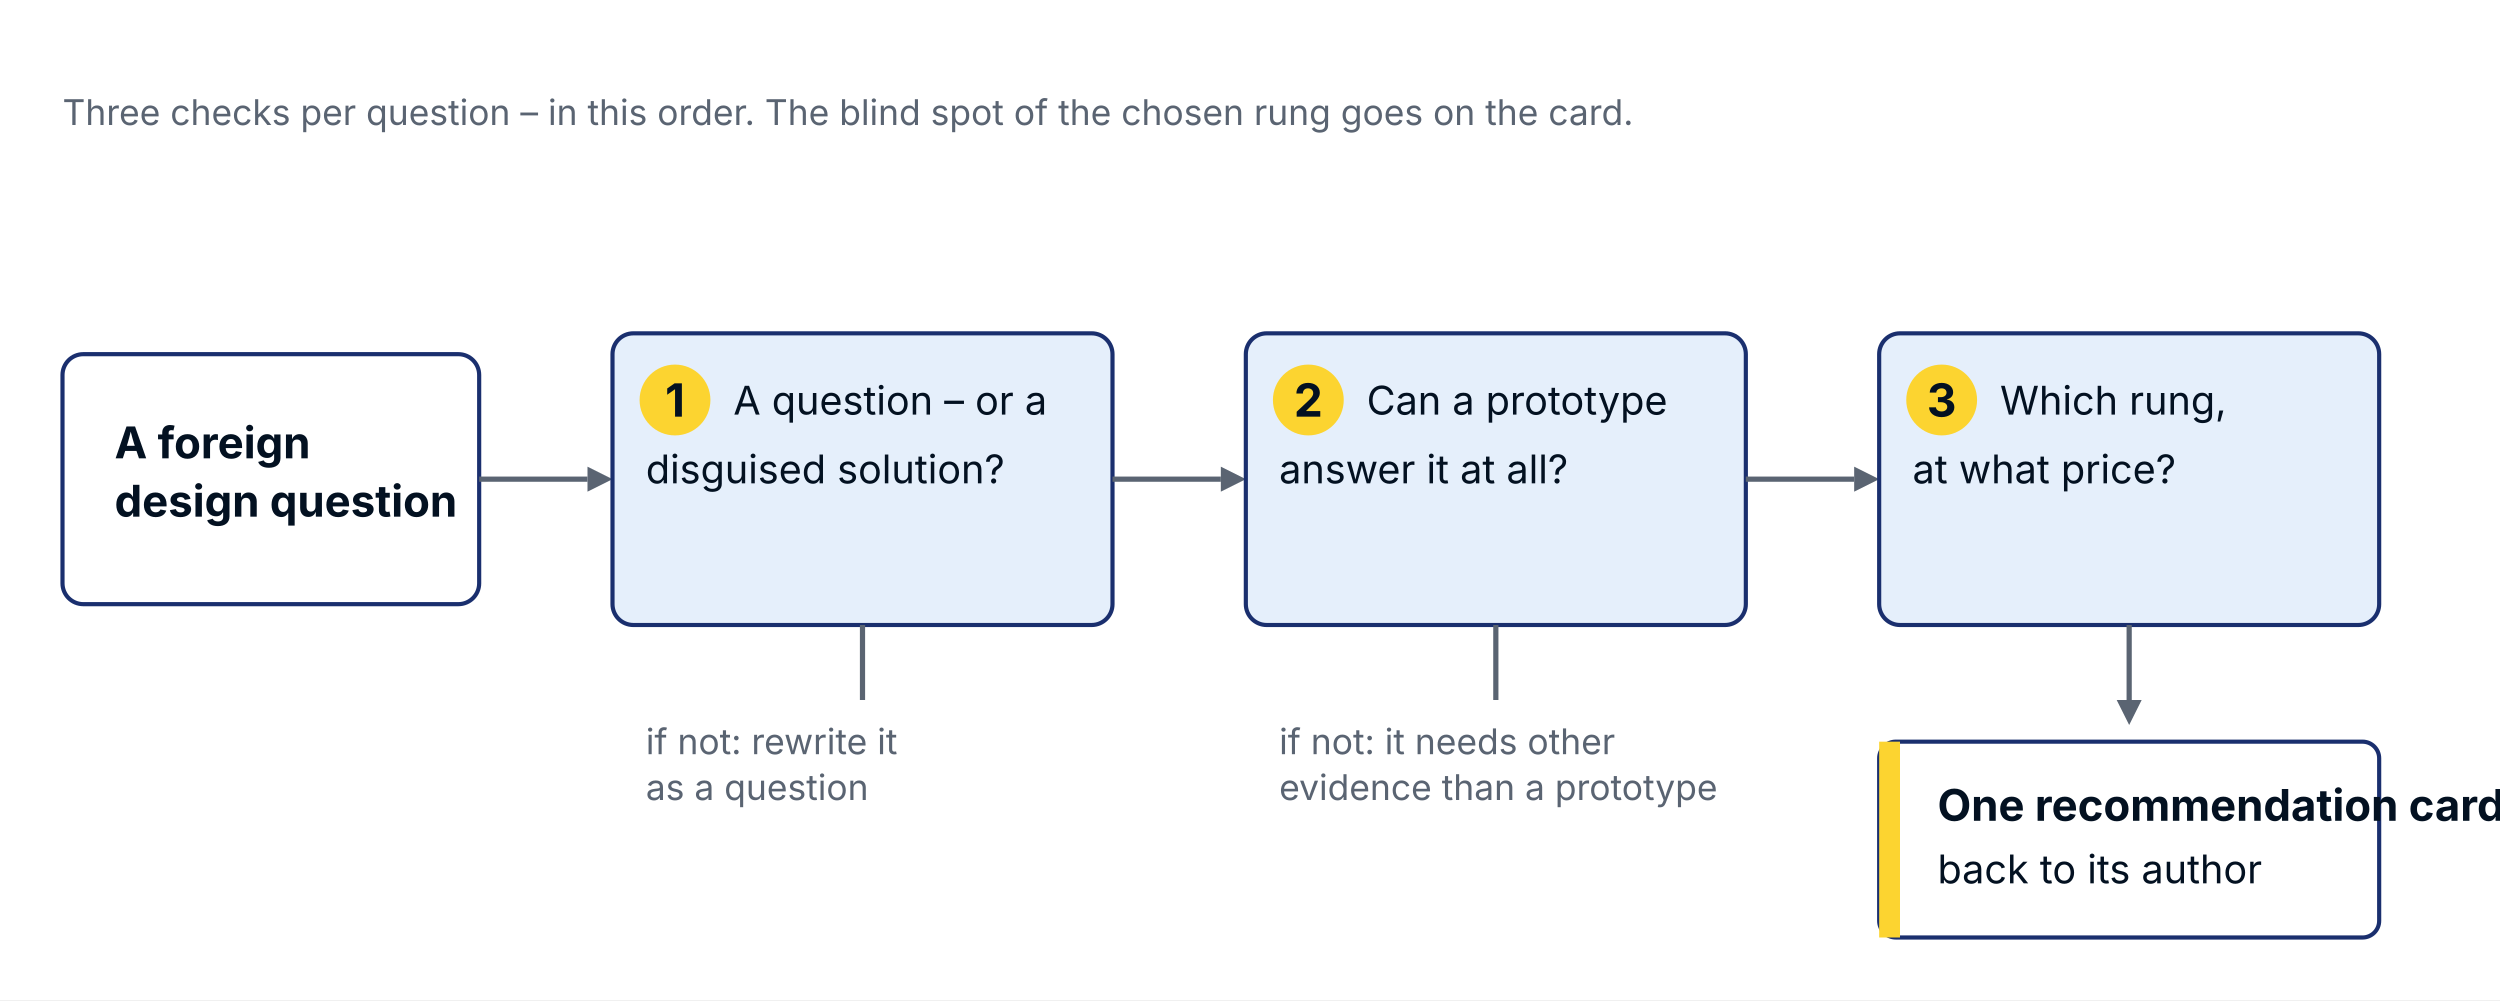
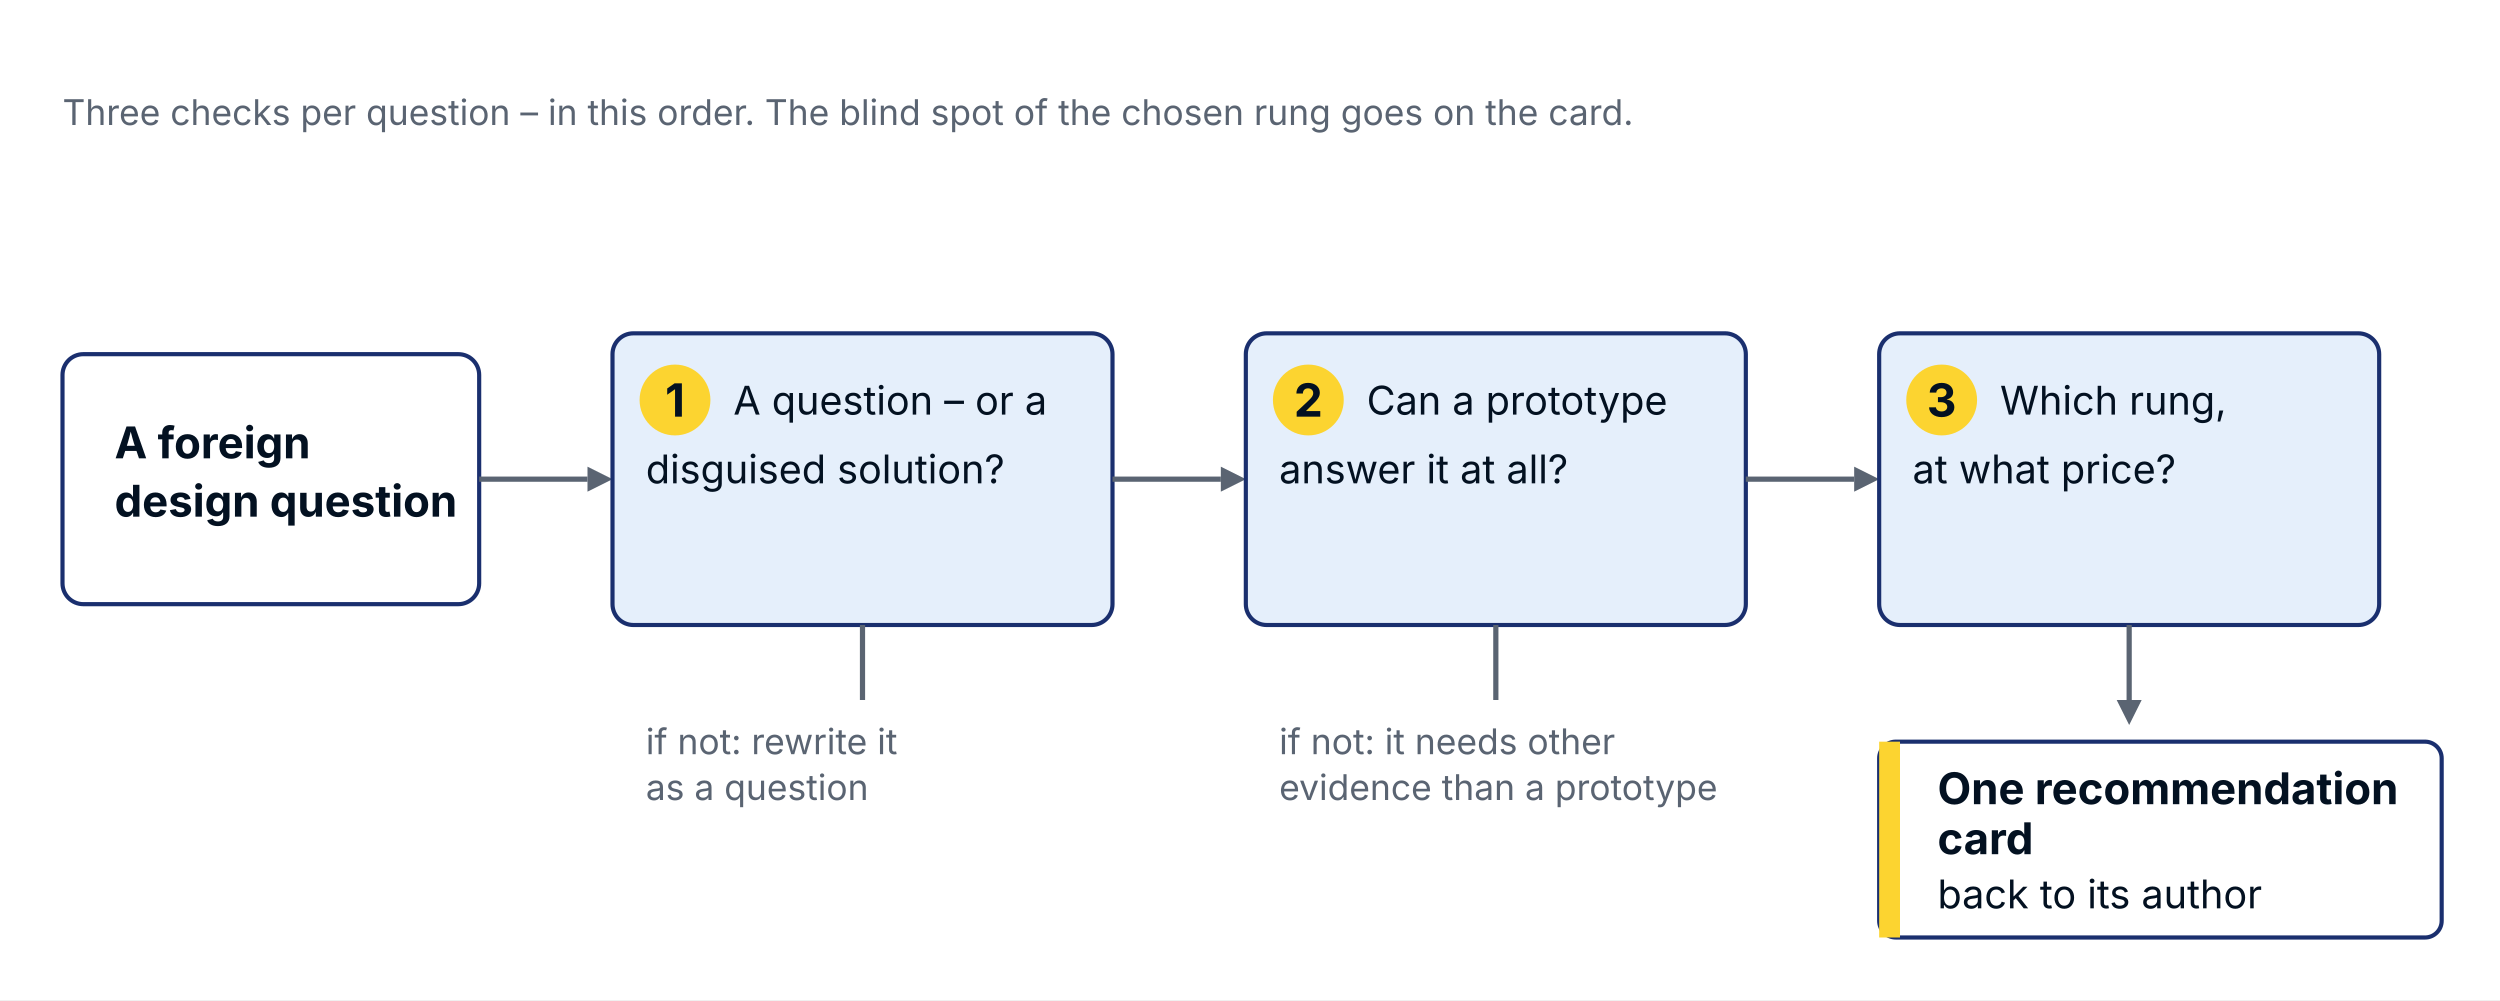
<svg xmlns="http://www.w3.org/2000/svg" viewBox="0 0 1200 480" role="img" aria-labelledby="t d">
  <style>
    text { font-family: Inter, "Neue Haas Unica", Helvetica, Arial, sans-serif; fill: #031121; }
    .box { fill: #e5effb; stroke: #1a2f6e; stroke-width: 2; }
    .in { fill: #ffffff; stroke: #1a2f6e; stroke-width: 2; }
    .num { fill: #fcd430; }
    .numtext { font-size: 22px; font-weight: 700; fill: #031121; text-anchor: middle; }
    .head { font-size: 21px; font-weight: 700; }
    .line { font-size: 19px; }
    .cure { font-size: 17px; fill: #5a6472; }
    .arrow { stroke: #5a6472; stroke-width: 2.5; fill: none; }
    .ahead { fill: #5a6472; }
    .card { fill: #ffffff; stroke: #1a2f6e; stroke-width: 2; }
    .accent { fill: #fcd430; }
  </style>
  <rect width="1200" height="480" fill="#ffffff" />
  <rect class="in" x="30" y="170" width="200" height="120" rx="10" />
  <text class="head" x="55" y="220">A foreign</text>
  <text class="head" x="55" y="248">design question</text>
  <line class="arrow" x1="230" y1="230" x2="282" y2="230" />
  <polygon class="ahead" points="282,224 294,230 282,236" />
  <rect class="box" x="294" y="160" width="240" height="140" rx="10" />
  <circle class="num" cx="324" cy="192" r="17" />
  <text class="numtext" x="324" y="200">1</text>
  <text class="line" x="352" y="199">A question – or a</text>
  <text class="line" x="310" y="232">disguised solution?</text>
  <line class="arrow" x1="414" y1="300" x2="414" y2="336" />
  <text class="cure" x="310" y="362">if not: rewrite it</text>
  <text class="cure" x="310" y="384">as a question</text>
  <line class="arrow" x1="534" y1="230" x2="586" y2="230" />
  <polygon class="ahead" points="586,224 598,230 586,236" />
  <rect class="box" x="598" y="160" width="240" height="140" rx="10" />
  <circle class="num" cx="628" cy="192" r="17" />
  <text class="numtext" x="628" y="200">2</text>
  <text class="line" x="656" y="199">Can a prototype</text>
  <text class="line" x="614" y="232">answer it at all?</text>
  <line class="arrow" x1="718" y1="300" x2="718" y2="336" />
  <text class="cure" x="614" y="362">if not: it needs other</text>
  <text class="cure" x="614" y="384">evidence than a prototype</text>
  <line class="arrow" x1="838" y1="230" x2="890" y2="230" />
  <polygon class="ahead" points="890,224 902,230 890,236" />
  <rect class="box" x="902" y="160" width="240" height="140" rx="10" />
  <circle class="num" cx="932" cy="192" r="17" />
  <text class="numtext" x="932" y="200">3</text>
  <text class="line" x="960" y="199">Which rung,</text>
  <text class="line" x="918" y="232">at what price?</text>
  <line class="arrow" x1="1022" y1="300" x2="1022" y2="336" />
  <polygon class="ahead" points="1016,336 1022,348 1028,336" />
-   <rect class="card" x="902" y="356" width="240" height="94" rx="8" />
+   <rect class="card" x="902" y="356" width="270" height="94" rx="8" />
  <rect class="accent" x="902" y="356" width="10" height="94" />
-   <text class="head" x="930" y="394">One recommendation card</text>
-   <text class="line" x="930" y="424">back to its author</text>
+   <text class="head" x="930" y="386">One recommendation</text>
+   <text class="head" x="930" y="410">card</text>
+   <text class="line" x="930" y="436">back to its author</text>
  <text class="cure" x="30" y="60">Three checks per question – in this order. The blind spot of the chosen rung goes on the card.</text>
</svg>
